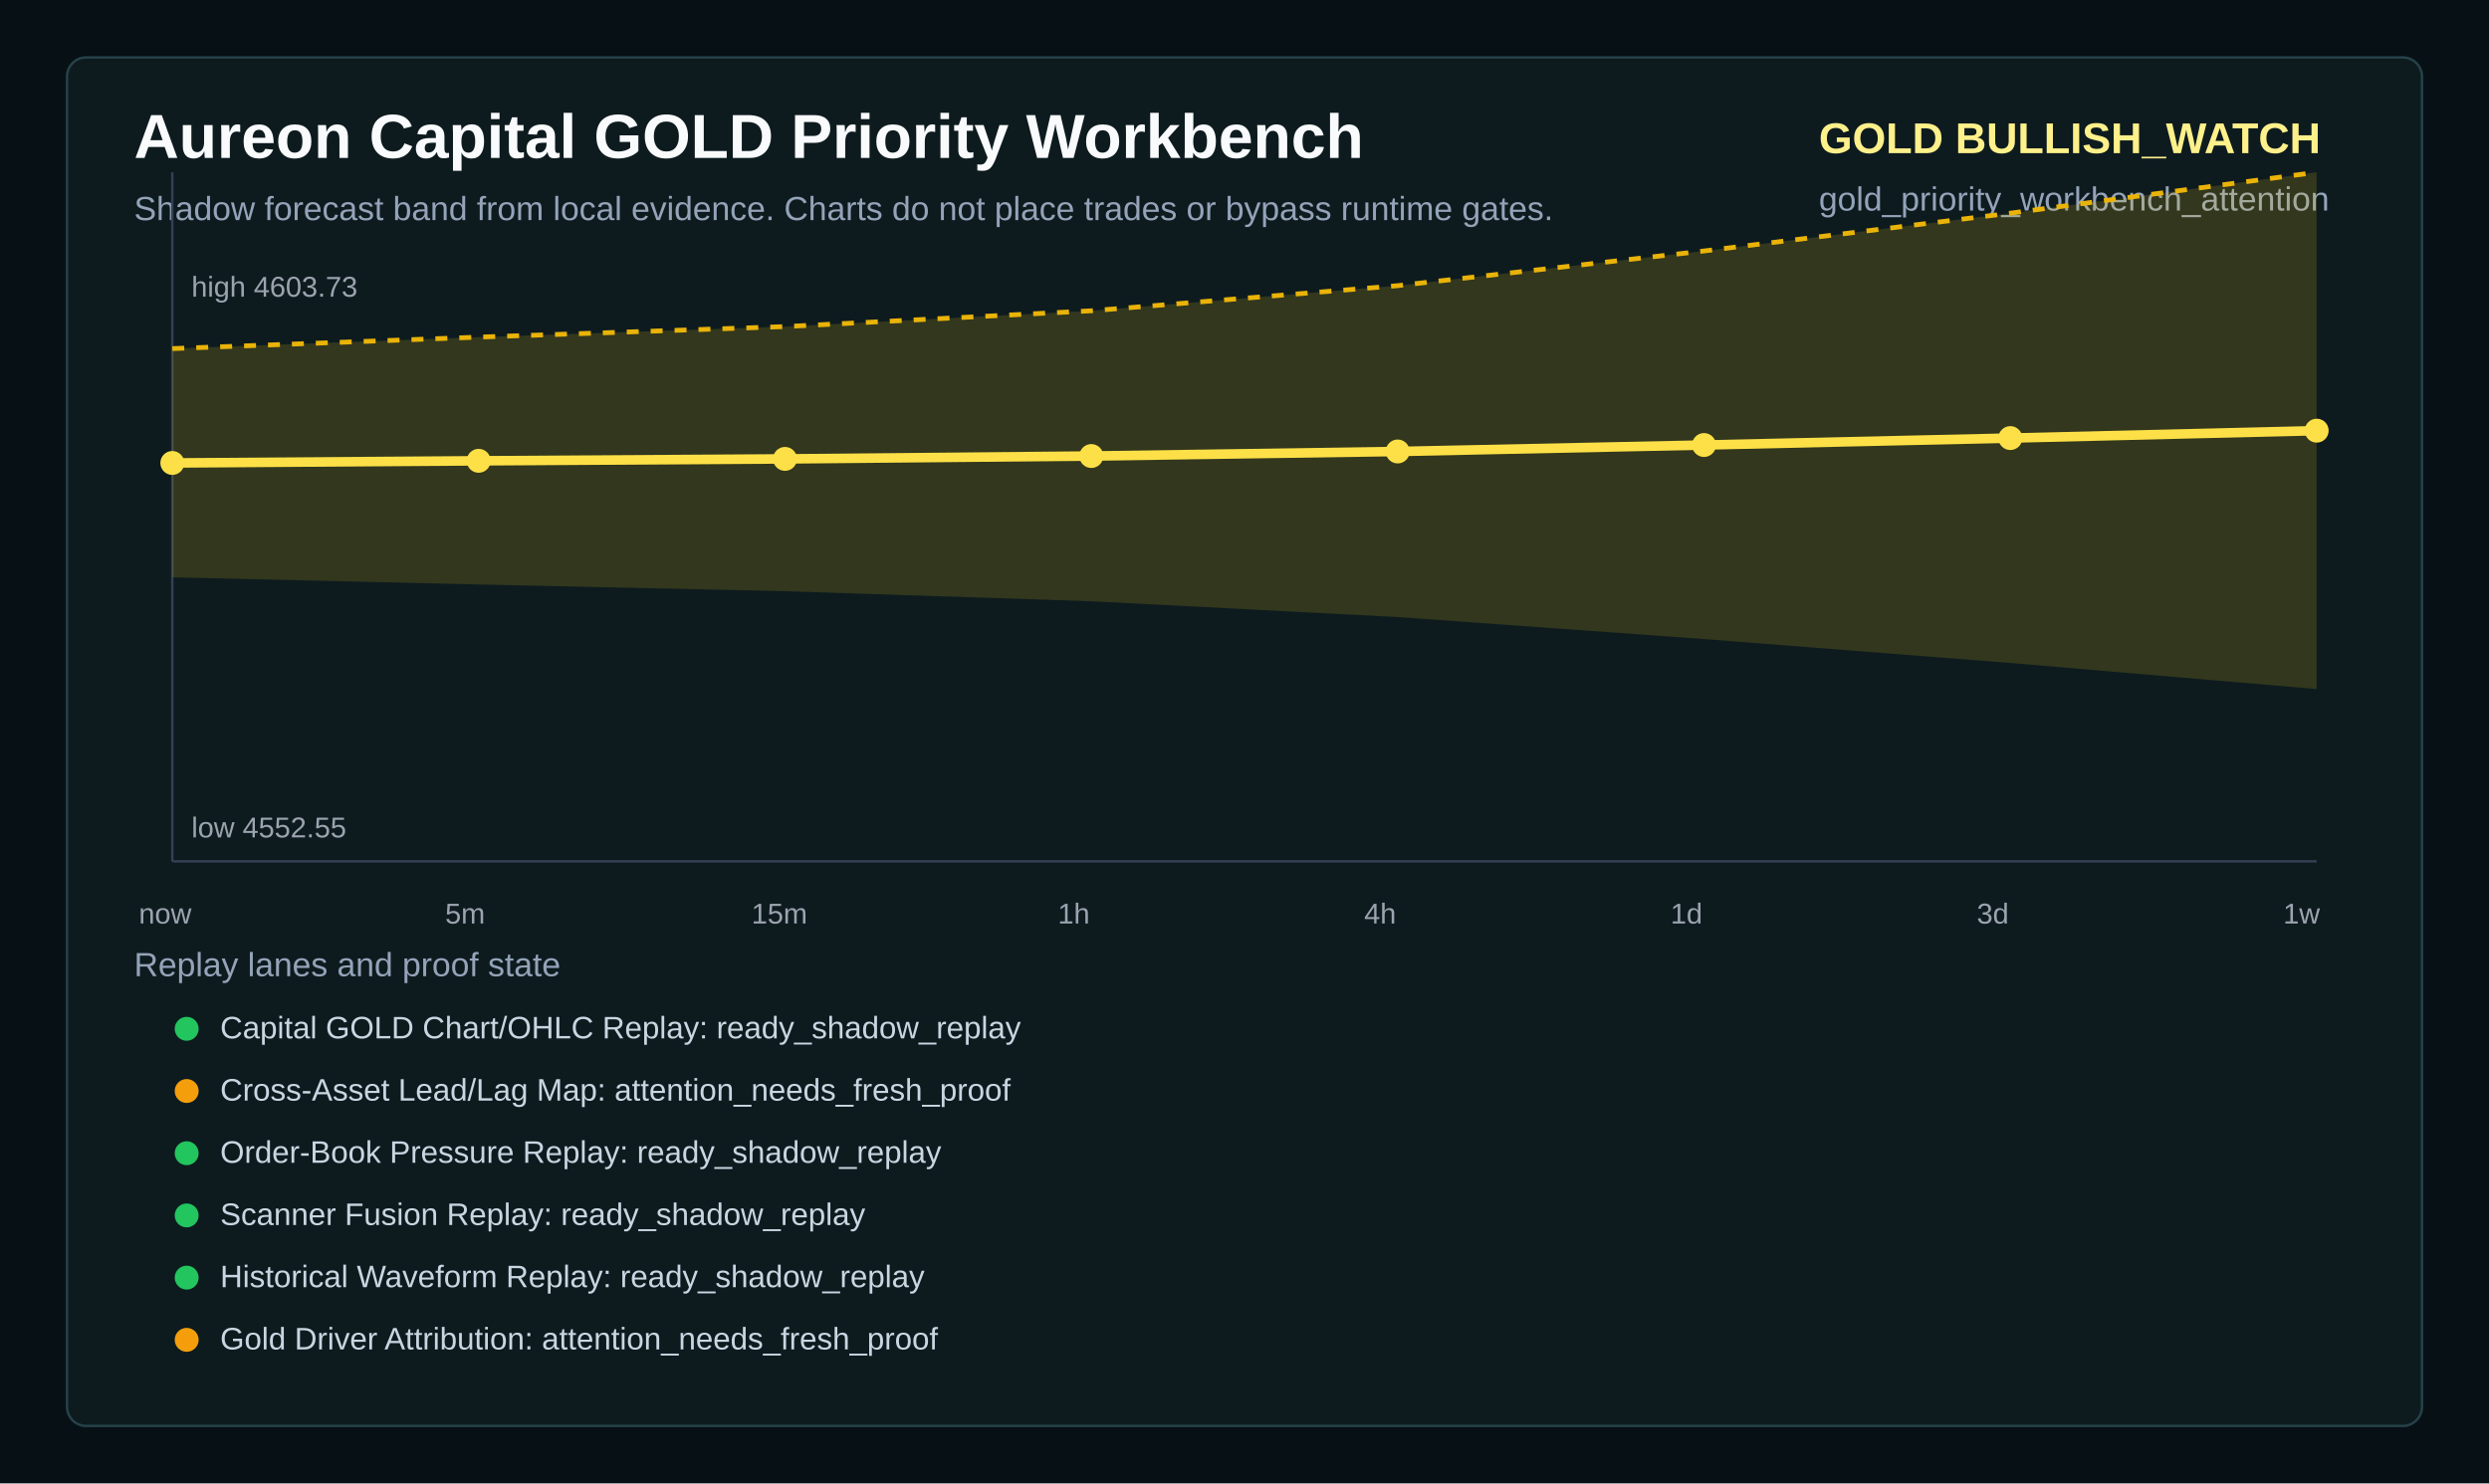
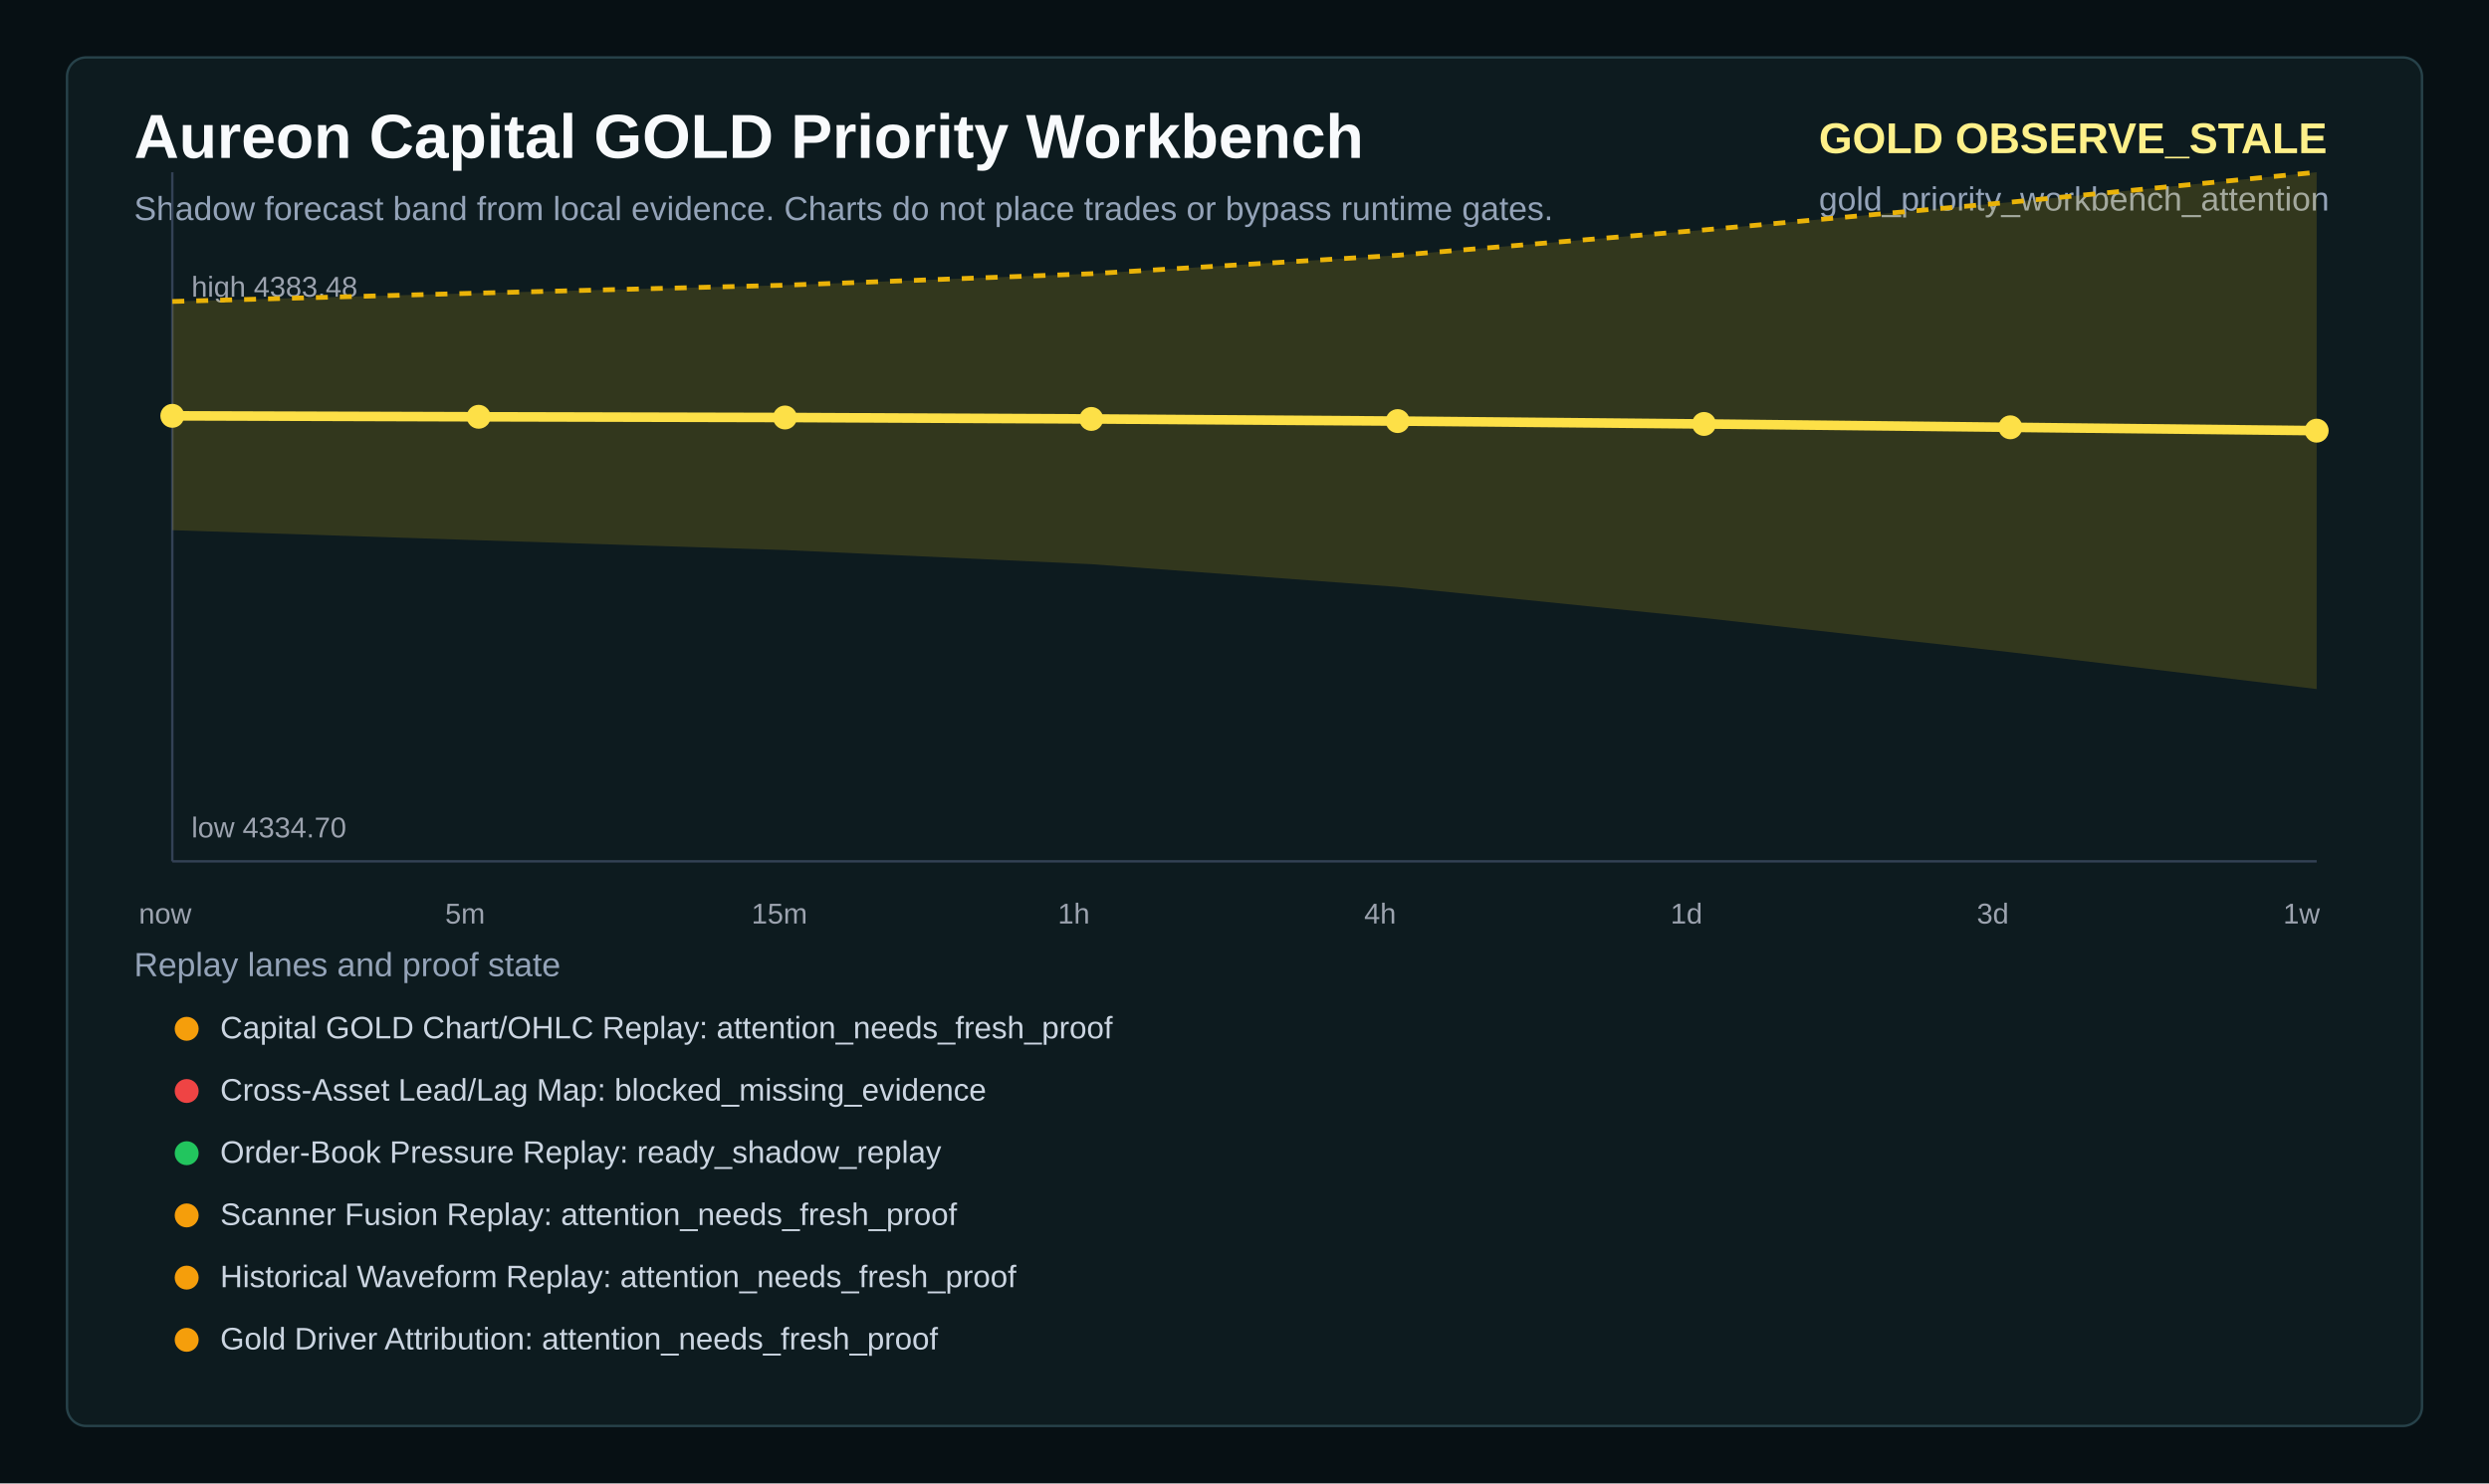
<svg xmlns="http://www.w3.org/2000/svg" width="1040" height="620" viewBox="0 0 1040 620" role="img" aria-label="Aureon Capital GOLD priority forecast workbench">
  <style>
    .bg { fill: #071014; }
    .panel { fill: #0d1b1f; stroke: #27424a; stroke-width: 1; }
    .title { fill: #f8fafc; font: 700 26px Arial, sans-serif; }
    .subtitle { fill: #94a3b8; font: 14px Arial, sans-serif; }
    .axis { fill: #9ca3af; font: 12px Arial, sans-serif; }
    .small { fill: #cbd5e1; font: 13px Arial, sans-serif; }
    .metric { fill: #fef08a; font: 700 18px Arial, sans-serif; }
  </style>
  <rect class="bg" width="1040" height="620" />
  <rect class="panel" x="28" y="24" width="984" height="572" rx="8" />
  <text x="56" y="66" class="title">Aureon Capital GOLD Priority Workbench</text>
  <text x="56" y="92" class="subtitle">Shadow forecast band from local evidence. Charts do not place trades or bypass runtime gates.</text>
-   <text x="760" y="64" class="metric">GOLD BULLISH_WATCH</text>
+   <text x="760" y="64" class="metric">GOLD OBSERVE_STALE</text>
  <text x="760" y="88" class="subtitle">gold_priority_workbench_attention</text>
  <line x1="72" y1="360" x2="968" y2="360" stroke="#334155" />
  <line x1="72" y1="72" x2="72" y2="360" stroke="#334155" />
-   <text x="80" y="124" class="axis">high 4603.73</text>
-   <text x="80" y="350" class="axis">low 4552.55</text>
-   <path d="M 72.0 145.7 L 200.0 140.9 L 328.0 136.5 L 456.0 129.9 L 584.0 119.4 L 712.0 104.9 L 840.0 89.1 L 968.0 72.0 L 968.0 288.0 L 840.0 277.1 L 712.0 267.1 L 584.0 257.9 L 456.0 251.3 L 328.0 247.1 L 200.0 244.3 L 72.0 241.3 Z" fill="#facc15" opacity="0.16" />
-   <path d="M 72.0 145.7 L 200.0 140.9 L 328.0 136.5 L 456.0 129.9 L 584.0 119.4 L 712.0 104.9 L 840.0 89.1 L 968.0 72.0" fill="none" stroke="#eab308" stroke-width="2" stroke-dasharray="5 5" />
-   <path d="M 72.0 193.5 L 200.0 192.6 L 328.0 191.8 L 456.0 190.6 L 584.0 188.7 L 712.0 186.0 L 840.0 183.1 L 968.0 180.0" fill="none" stroke="#fde047" stroke-width="4" />
-   <circle cx="72.0" cy="193.5" r="5" fill="#fde047" />
+   <text x="80" y="124" class="axis">high 4383.48</text>
+   <text x="80" y="350" class="axis">low 4334.70</text>
+   <path d="M 72.0 126.0 L 200.0 122.5 L 328.0 119.2 L 456.0 114.4 L 584.0 106.7 L 712.0 96.1 L 840.0 84.5 L 968.0 72.0 L 968.0 288.0 L 840.0 272.6 L 712.0 258.3 L 584.0 245.3 L 456.0 235.8 L 328.0 229.9 L 200.0 225.8 L 72.0 221.6 Z" fill="#facc15" opacity="0.16" />
+   <path d="M 72.0 126.0 L 200.0 122.5 L 328.0 119.2 L 456.0 114.4 L 584.0 106.7 L 712.0 96.1 L 840.0 84.5 L 968.0 72.0" fill="none" stroke="#eab308" stroke-width="2" stroke-dasharray="5 5" />
+   <path d="M 72.0 173.8 L 200.0 174.2 L 328.0 174.5 L 456.0 175.1 L 584.0 176.0 L 712.0 177.2 L 840.0 178.6 L 968.0 180.0" fill="none" stroke="#fde047" stroke-width="4" />
+   <circle cx="72.0" cy="173.8" r="5" fill="#fde047" />
  <text x="58.0" y="386" class="axis">now</text>
-   <circle cx="200.0" cy="192.6" r="5" fill="#fde047" />
+   <circle cx="200.0" cy="174.2" r="5" fill="#fde047" />
  <text x="186.0" y="386" class="axis">5m</text>
-   <circle cx="328.0" cy="191.8" r="5" fill="#fde047" />
+   <circle cx="328.0" cy="174.5" r="5" fill="#fde047" />
  <text x="314.0" y="386" class="axis">15m</text>
-   <circle cx="456.0" cy="190.6" r="5" fill="#fde047" />
+   <circle cx="456.0" cy="175.1" r="5" fill="#fde047" />
  <text x="442.0" y="386" class="axis">1h</text>
-   <circle cx="584.0" cy="188.7" r="5" fill="#fde047" />
+   <circle cx="584.0" cy="176.0" r="5" fill="#fde047" />
  <text x="570.0" y="386" class="axis">4h</text>
-   <circle cx="712.0" cy="186.0" r="5" fill="#fde047" />
+   <circle cx="712.0" cy="177.2" r="5" fill="#fde047" />
  <text x="698.0" y="386" class="axis">1d</text>
-   <circle cx="840.0" cy="183.1" r="5" fill="#fde047" />
+   <circle cx="840.0" cy="178.6" r="5" fill="#fde047" />
  <text x="826.0" y="386" class="axis">3d</text>
  <circle cx="968.0" cy="180.0" r="5" fill="#fde047" />
  <text x="954.0" y="386" class="axis">1w</text>
  <text x="56" y="408" class="subtitle">Replay lanes and proof state</text>
-   <circle cx="78" cy="430" r="5" fill="#22c55e" />
-   <text x="92" y="434" class="small">Capital GOLD Chart/OHLC Replay: ready_shadow_replay</text>
-   <circle cx="78" cy="456" r="5" fill="#f59e0b" />
-   <text x="92" y="460" class="small">Cross-Asset Lead/Lag Map: attention_needs_fresh_proof</text>
+   <circle cx="78" cy="430" r="5" fill="#f59e0b" />
+   <text x="92" y="434" class="small">Capital GOLD Chart/OHLC Replay: attention_needs_fresh_proof</text>
+   <circle cx="78" cy="456" r="5" fill="#ef4444" />
+   <text x="92" y="460" class="small">Cross-Asset Lead/Lag Map: blocked_missing_evidence</text>
  <circle cx="78" cy="482" r="5" fill="#22c55e" />
  <text x="92" y="486" class="small">Order-Book Pressure Replay: ready_shadow_replay</text>
-   <circle cx="78" cy="508" r="5" fill="#22c55e" />
-   <text x="92" y="512" class="small">Scanner Fusion Replay: ready_shadow_replay</text>
-   <circle cx="78" cy="534" r="5" fill="#22c55e" />
-   <text x="92" y="538" class="small">Historical Waveform Replay: ready_shadow_replay</text>
+   <circle cx="78" cy="508" r="5" fill="#f59e0b" />
+   <text x="92" y="512" class="small">Scanner Fusion Replay: attention_needs_fresh_proof</text>
+   <circle cx="78" cy="534" r="5" fill="#f59e0b" />
+   <text x="92" y="538" class="small">Historical Waveform Replay: attention_needs_fresh_proof</text>
  <circle cx="78" cy="560" r="5" fill="#f59e0b" />
  <text x="92" y="564" class="small">Gold Driver Attribution: attention_needs_fresh_proof</text>
</svg>
